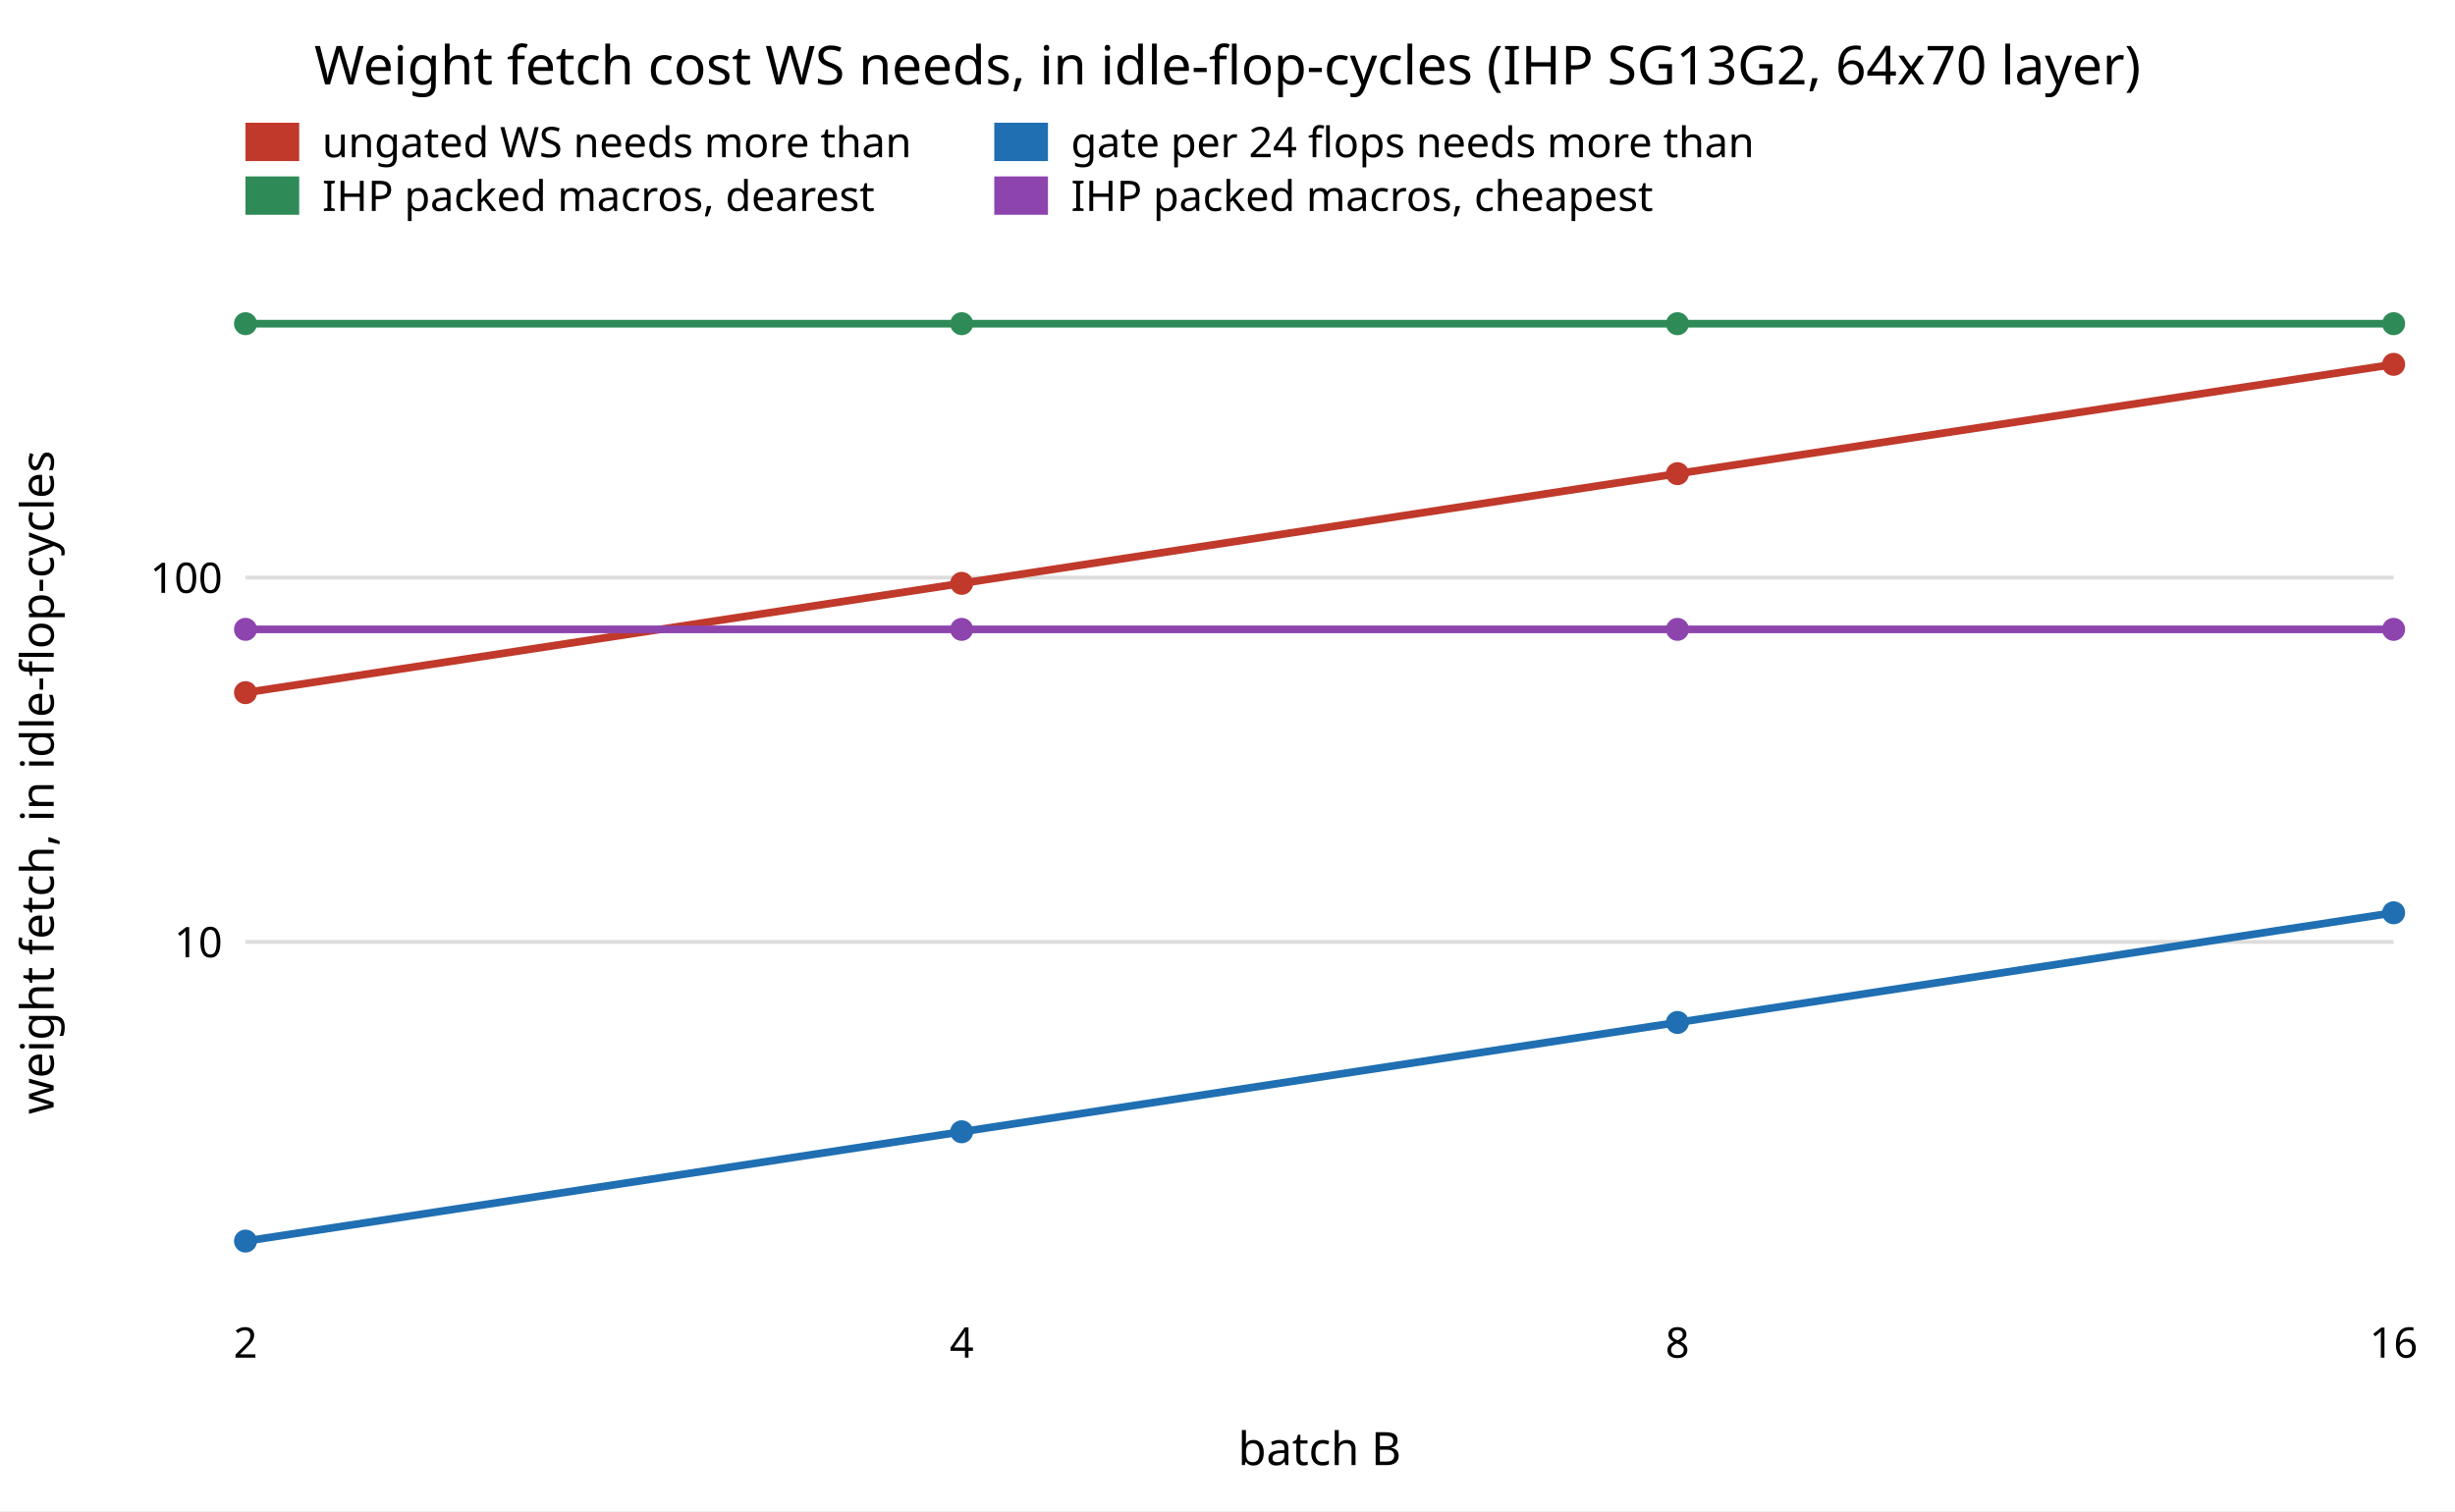
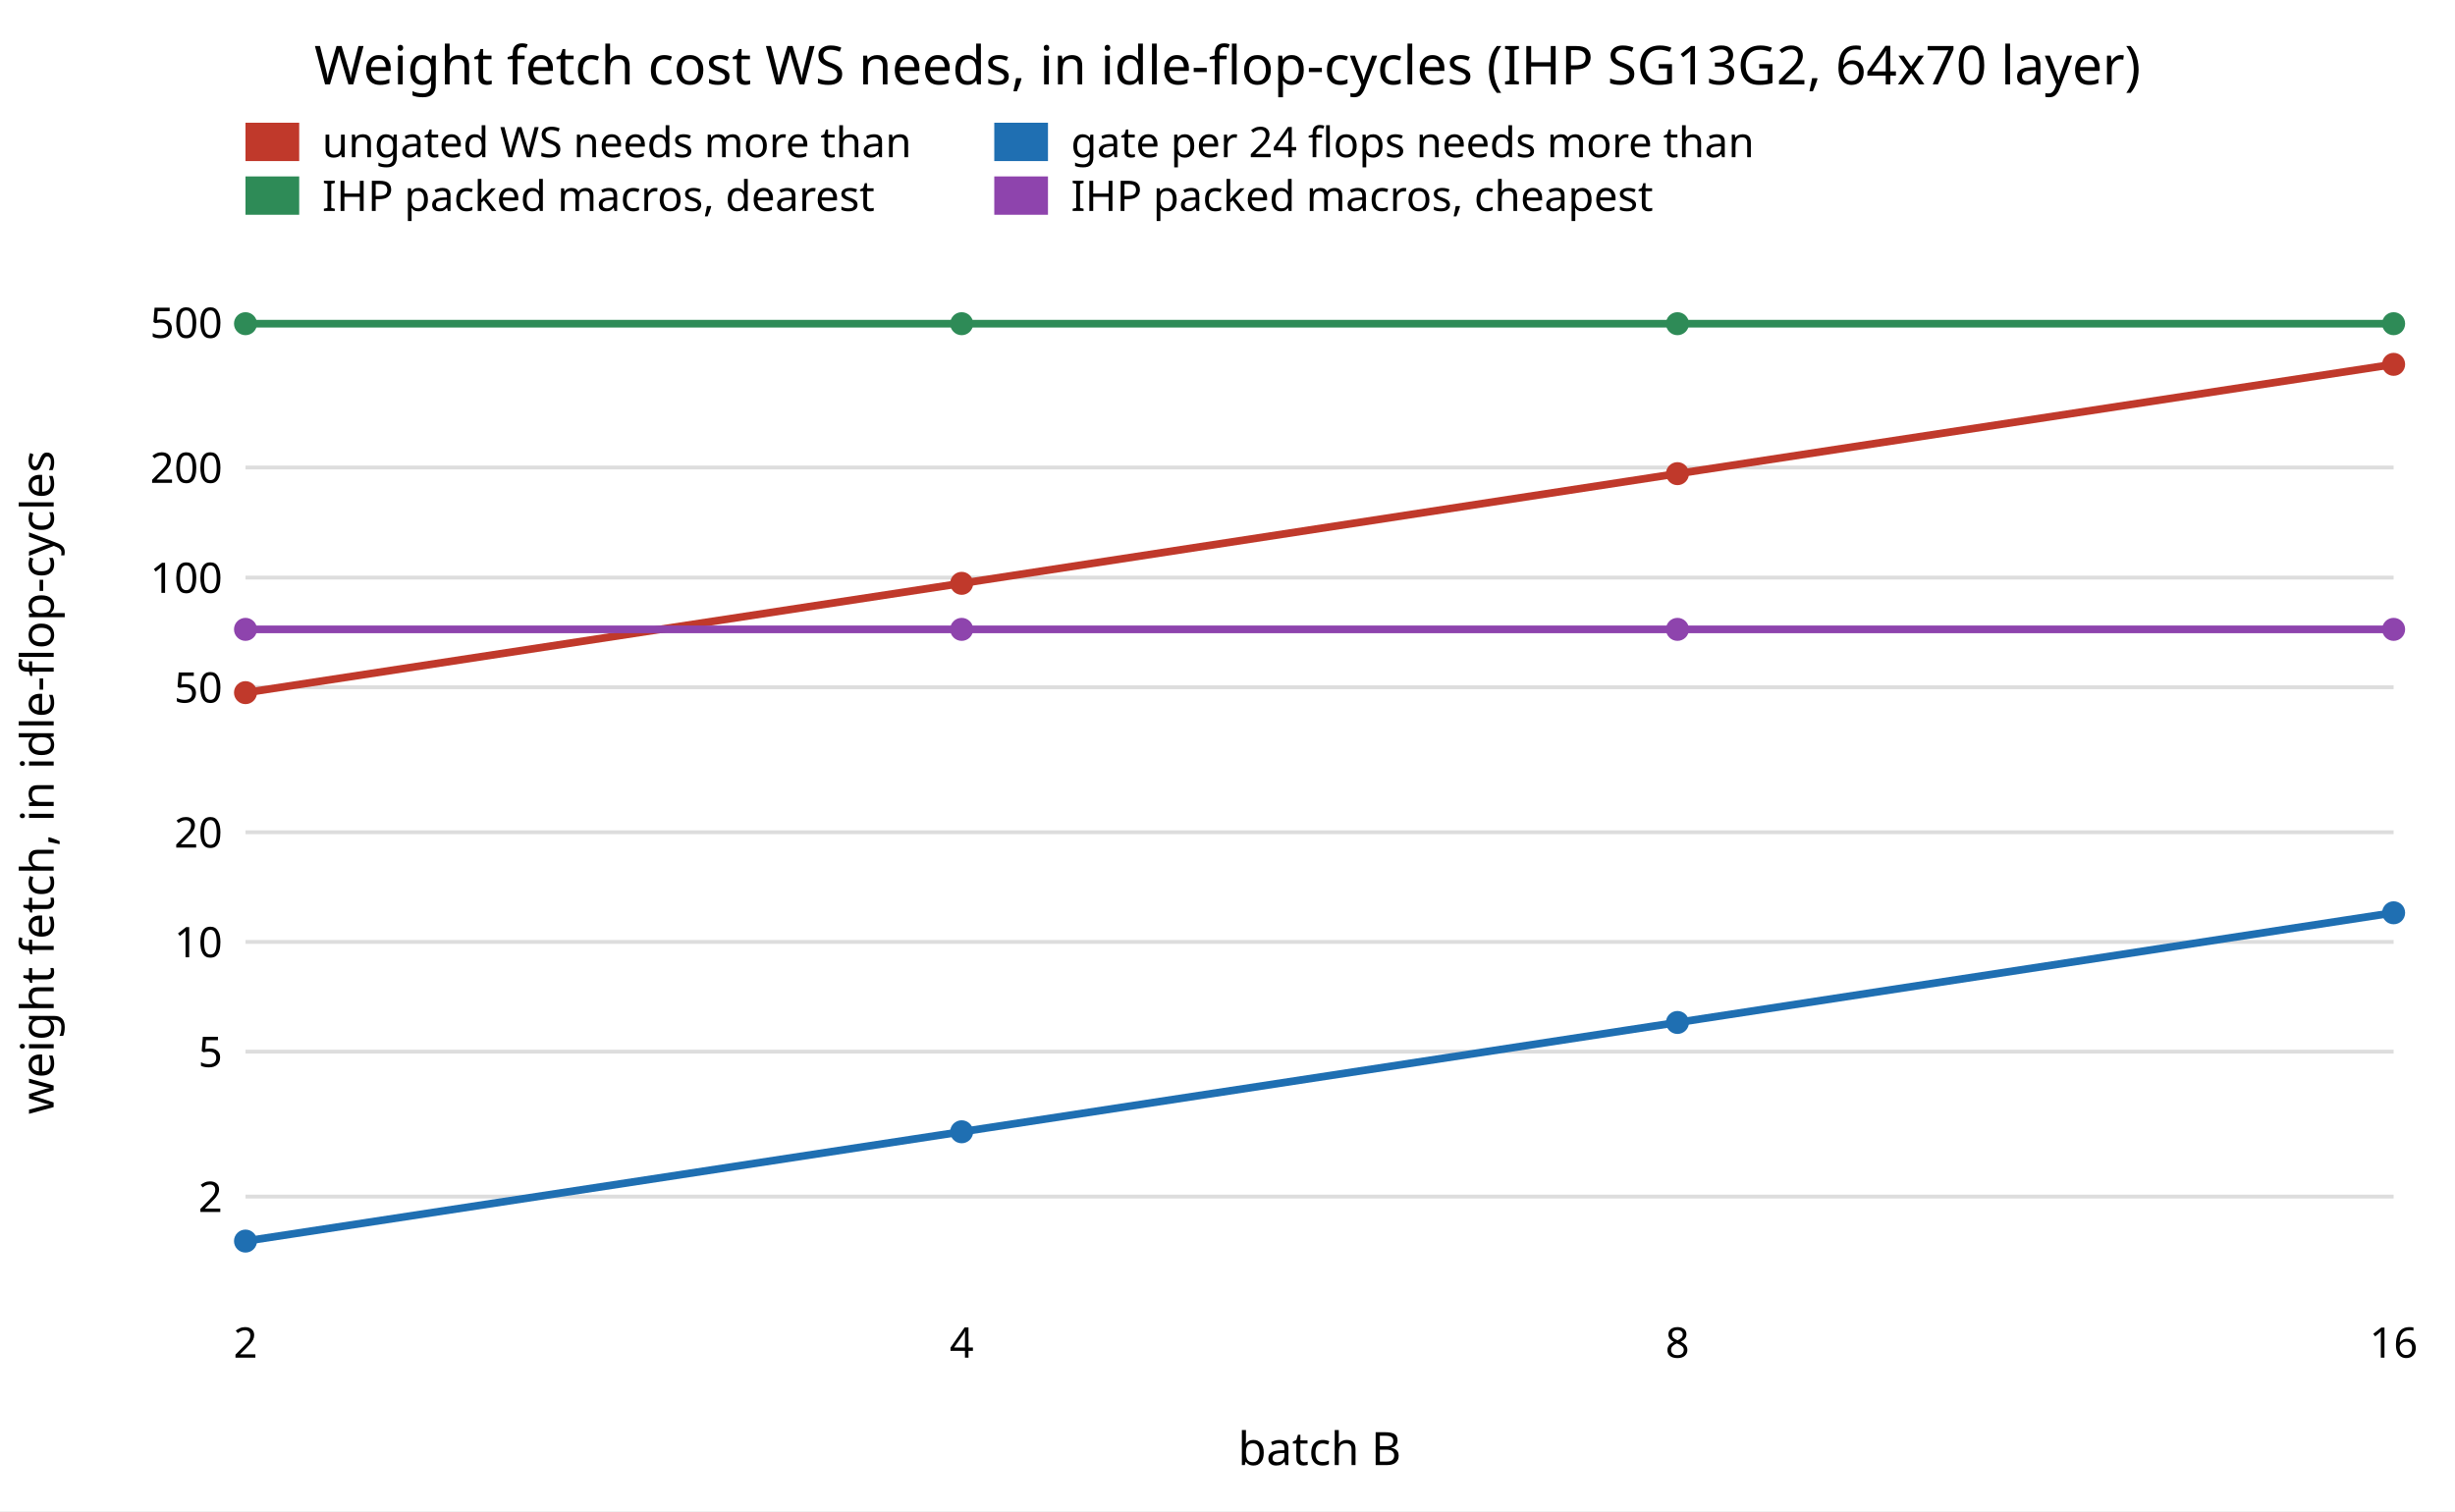
<svg xmlns="http://www.w3.org/2000/svg" viewBox="0 0 640 394" role="img" aria-label="Line plot against batch size B: the cost of one packed 4-bit weight fetch, in idle flop clock cycles, that ungated and clock-gated weight-stationary scheduling need to beat output-stationary, with the cheapest and dearest IHP SG13G2 packed SRAM macro as flat lines. SKY130 packed macros span 18 to 62, below every IHP macro">
  <rect width="640" height="394" fill="#fff" />
  <text x="320.0" y="22" text-anchor="middle" font-family="sans-serif" font-size="14">Weight fetch cost WS needs, in idle-flop-cycles (IHP SG13G2, 64x70 layer)</text>
+   <line x1="64" x2="624" y1="312.0" y2="312.0" stroke="#ddd" />
+   <text x="58" y="316.0" text-anchor="end" font-family="sans-serif" font-size="11">2</text>
+   <line x1="64" x2="624" y1="274.2" y2="274.2" stroke="#ddd" />
+   <text x="58" y="278.2" text-anchor="end" font-family="sans-serif" font-size="11">5</text>
  <line x1="64" x2="624" y1="245.6" y2="245.6" stroke="#ddd" />
  <text x="58" y="249.6" text-anchor="end" font-family="sans-serif" font-size="11">10</text>
+   <line x1="64" x2="624" y1="217.0" y2="217.0" stroke="#ddd" />
+   <text x="58" y="221.0" text-anchor="end" font-family="sans-serif" font-size="11">20</text>
+   <line x1="64" x2="624" y1="179.2" y2="179.2" stroke="#ddd" />
+   <text x="58" y="183.2" text-anchor="end" font-family="sans-serif" font-size="11">50</text>
  <line x1="64" x2="624" y1="150.6" y2="150.6" stroke="#ddd" />
  <text x="58" y="154.6" text-anchor="end" font-family="sans-serif" font-size="11">100</text>
+   <line x1="64" x2="624" y1="121.9" y2="121.9" stroke="#ddd" />
+   <text x="58" y="125.9" text-anchor="end" font-family="sans-serif" font-size="11">200</text>
+   <line x1="64" x2="624" y1="84.1" y2="84.1" stroke="#ddd" />
+   <text x="58" y="88.1" text-anchor="end" font-family="sans-serif" font-size="11">500</text>
  <text x="64.0" y="354" text-anchor="middle" font-family="sans-serif" font-size="11">2</text>
  <text x="250.7" y="354" text-anchor="middle" font-family="sans-serif" font-size="11">4</text>
  <text x="437.3" y="354" text-anchor="middle" font-family="sans-serif" font-size="11">8</text>
  <text x="624.0" y="354" text-anchor="middle" font-family="sans-serif" font-size="11">16</text>
  <text x="344.0" y="382" text-anchor="middle" font-family="sans-serif" font-size="12">batch B</text>
  <text x="14" y="204.0" text-anchor="middle" font-family="sans-serif" font-size="12" transform="rotate(-90 14 204.0)">weight fetch, in idle-flop-cycles</text>
  <polyline points="64.0,180.6 250.7,152.1 437.3,123.5 624.0,95.0" fill="none" stroke="#c0392b" stroke-width="2" />
  <circle cx="64.0" cy="180.6" r="3" fill="#c0392b" />
  <circle cx="250.7" cy="152.1" r="3" fill="#c0392b" />
  <circle cx="437.3" cy="123.5" r="3" fill="#c0392b" />
  <circle cx="624.0" cy="95.0" r="3" fill="#c0392b" />
  <rect x="64" y="32" width="14" height="10" fill="#c0392b" />
  <text x="84" y="41" font-family="sans-serif" font-size="11">ungated WS needs more than</text>
  <polyline points="64.0,323.6 250.7,295.1 437.3,266.6 624.0,238.0" fill="none" stroke="#1f6fb2" stroke-width="2" />
  <circle cx="64.0" cy="323.6" r="3" fill="#1f6fb2" />
  <circle cx="250.7" cy="295.1" r="3" fill="#1f6fb2" />
  <circle cx="437.3" cy="266.6" r="3" fill="#1f6fb2" />
  <circle cx="624.0" cy="238.0" r="3" fill="#1f6fb2" />
  <rect x="259.2" y="32" width="14" height="10" fill="#1f6fb2" />
  <text x="279.2" y="41" font-family="sans-serif" font-size="11">gate per 24 flops needs more than</text>
  <polyline points="64.0,84.4 250.7,84.4 437.3,84.4 624.0,84.4" fill="none" stroke="#2e8b57" stroke-width="2" />
  <circle cx="64.0" cy="84.4" r="3" fill="#2e8b57" />
  <circle cx="250.7" cy="84.4" r="3" fill="#2e8b57" />
  <circle cx="437.3" cy="84.4" r="3" fill="#2e8b57" />
  <circle cx="624.0" cy="84.4" r="3" fill="#2e8b57" />
  <rect x="64" y="46" width="14" height="10" fill="#2e8b57" />
  <text x="84" y="55" font-family="sans-serif" font-size="11">IHP packed macros, dearest</text>
  <polyline points="64.0,164.1 250.7,164.1 437.3,164.1 624.0,164.1" fill="none" stroke="#8e44ad" stroke-width="2" />
  <circle cx="64.0" cy="164.1" r="3" fill="#8e44ad" />
  <circle cx="250.7" cy="164.1" r="3" fill="#8e44ad" />
  <circle cx="437.3" cy="164.1" r="3" fill="#8e44ad" />
  <circle cx="624.0" cy="164.1" r="3" fill="#8e44ad" />
  <rect x="259.2" y="46" width="14" height="10" fill="#8e44ad" />
  <text x="279.2" y="55" font-family="sans-serif" font-size="11">IHP packed macros, cheapest</text>
</svg>
